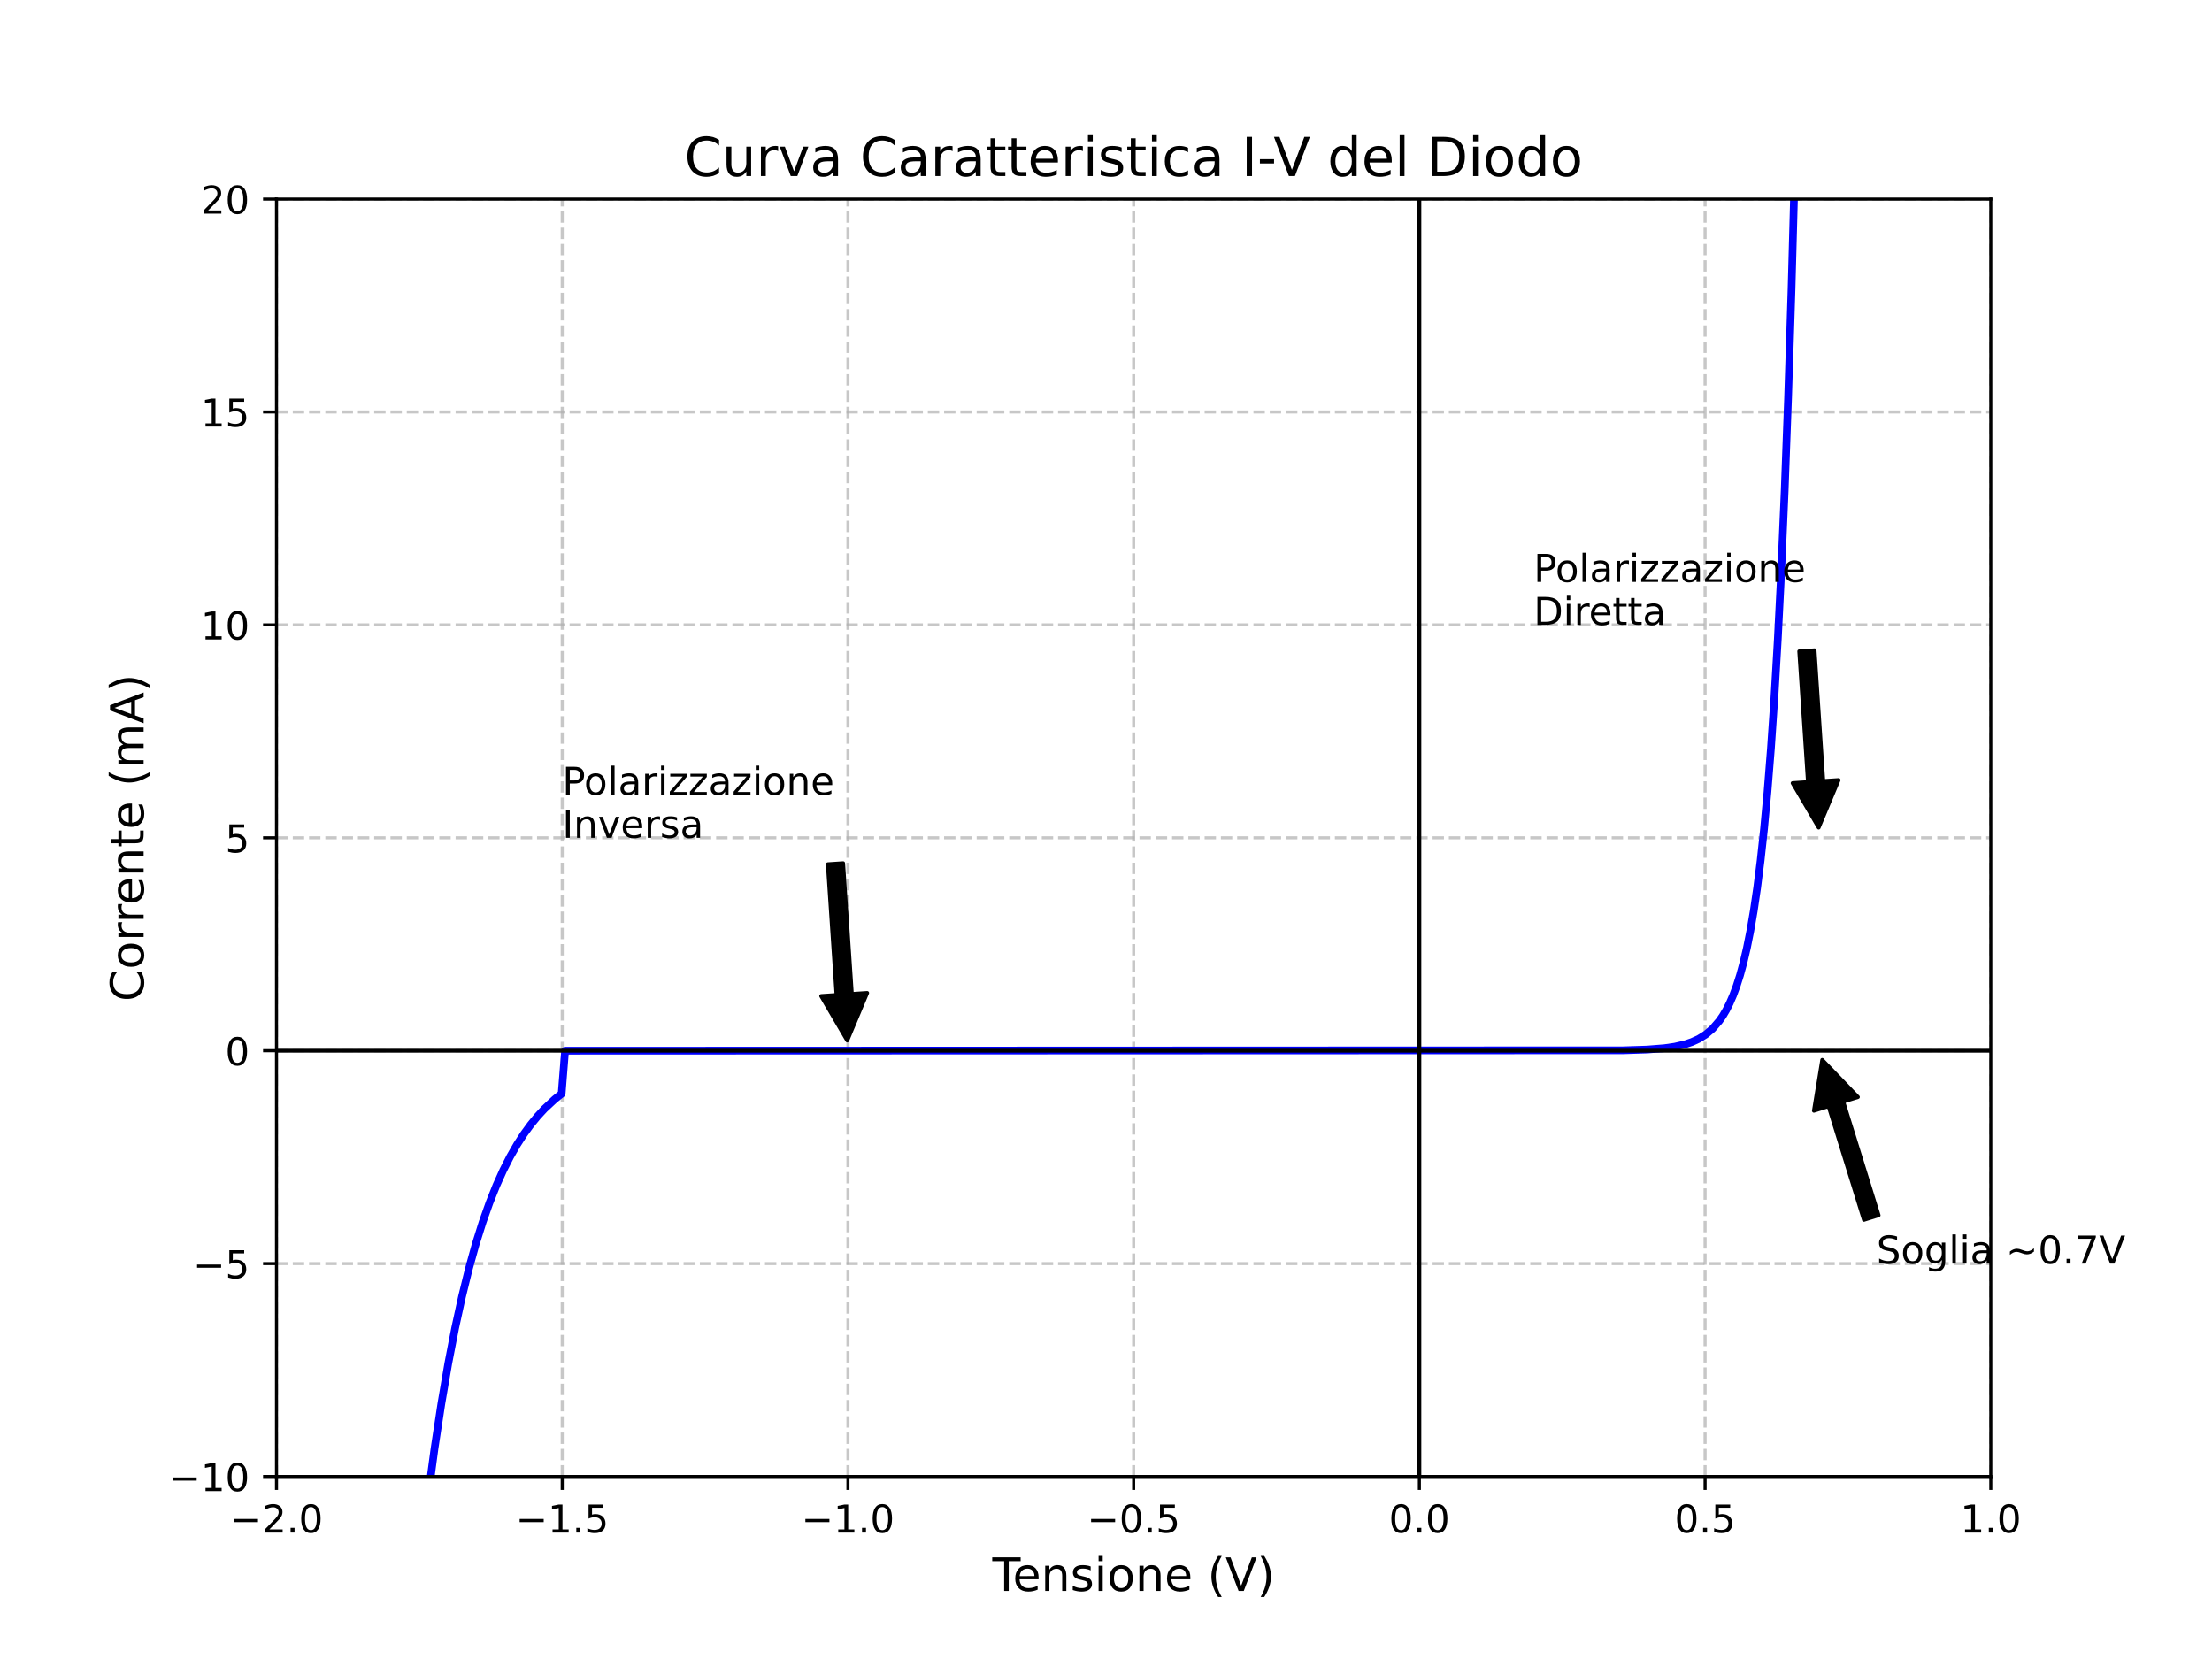
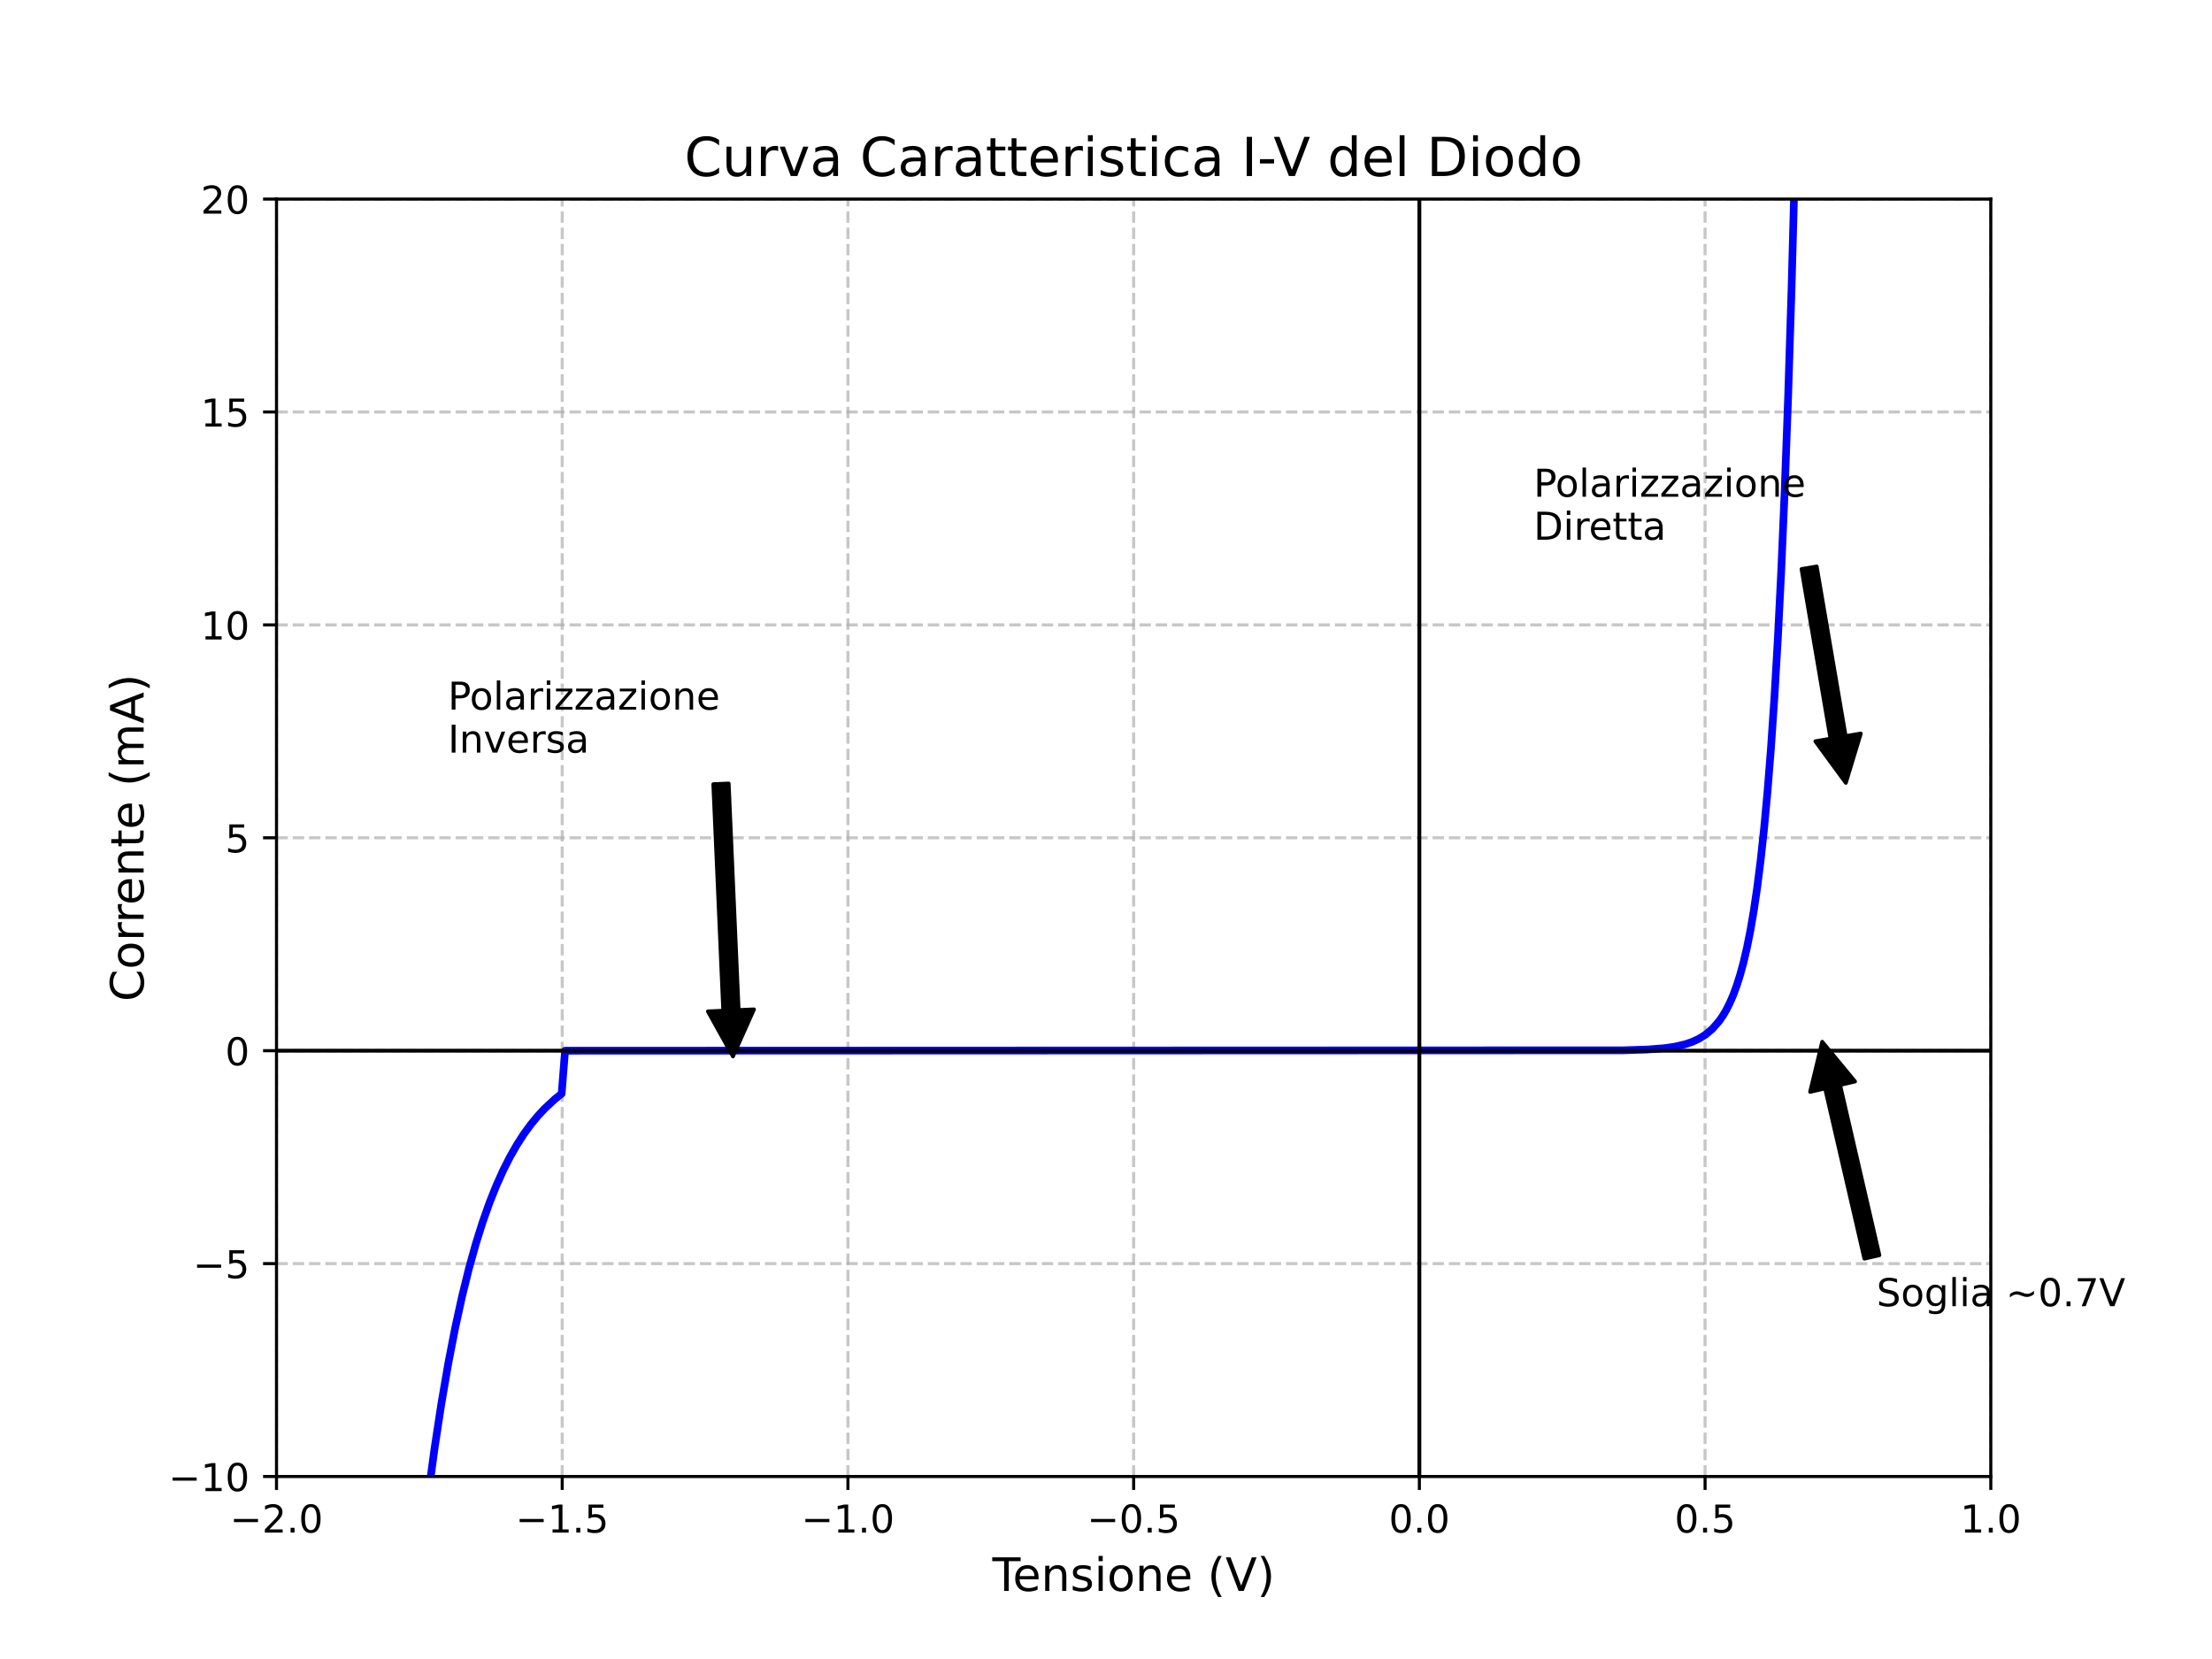
<svg xmlns="http://www.w3.org/2000/svg" xmlns:xlink="http://www.w3.org/1999/xlink" width="576pt" height="432pt" viewBox="0 0 576 432" version="1.1">
  <defs>
    <style type="text/css">*{stroke-linejoin: round; stroke-linecap: butt}</style>
  </defs>
  <g id="figure_1">
    <g id="patch_1">
      <path d="M 0 432  L 576 432  L 576 0  L 0 0  z " style="fill: #ffffff" />
    </g>
    <g id="axes_1">
      <g id="patch_2">
        <path d="M 72 384.48  L 518.4 384.48  L 518.4 51.84  L 72 51.84  z " style="fill: #ffffff" />
      </g>
      <g id="matplotlib.axis_1">
        <g id="xtick_1">
          <g id="line2d_1">
-             <path d="M 72 384.48  L 72 51.84  " clip-path="url(#peebe3225fd)" style="fill: none; stroke-dasharray: 2.96,1.28; stroke-dashoffset: 0; stroke: #b0b0b0; stroke-opacity: 0.7; stroke-width: 0.8" />
+             <path d="M 72 384.48  L 72 51.84  " clip-path="url(#p8da2c9f675)" style="fill: none; stroke-dasharray: 2.96,1.28; stroke-dashoffset: 0; stroke: #b0b0b0; stroke-opacity: 0.7; stroke-width: 0.8" />
          </g>
          <g id="line2d_2">
            <defs>
-               <path id="me47db89448" d="M 0 0  L 0 3.5  " style="stroke: #000000; stroke-width: 0.8" />
+               <path id="m436aadddc0" d="M 0 0  L 0 3.5  " style="stroke: #000000; stroke-width: 0.8" />
            </defs>
            <g>
-               <use xlink:href="#me47db89448" x="72" y="384.48" style="stroke: #000000; stroke-width: 0.8" />
+               <use xlink:href="#m436aadddc0" x="72" y="384.48" style="stroke: #000000; stroke-width: 0.8" />
            </g>
          </g>
          <g id="text_1">
            <g transform="translate(59.85859 399.0784) scale(0.1 -0.1)">
              <defs>
                <path id="DejaVuSans-2212" d="M 678 2272  L 4684 2272  L 4684 1741  L 678 1741  L 678 2272  z " transform="scale(0.015625)" />
                <path id="DejaVuSans-32" d="M 1228 531  L 3431 531  L 3431 0  L 469 0  L 469 531  Q 828 903 1448 1529  Q 2069 2156 2228 2338  Q 2531 2678 2651 2914  Q 2772 3150 2772 3378  Q 2772 3750 2511 3984  Q 2250 4219 1831 4219  Q 1534 4219 1204 4116  Q 875 4013 500 3803  L 500 4441  Q 881 4594 1212 4672  Q 1544 4750 1819 4750  Q 2544 4750 2975 4387  Q 3406 4025 3406 3419  Q 3406 3131 3298 2873  Q 3191 2616 2906 2266  Q 2828 2175 2409 1742  Q 1991 1309 1228 531  z " transform="scale(0.015625)" />
                <path id="DejaVuSans-2e" d="M 684 794  L 1344 794  L 1344 0  L 684 0  L 684 794  z " transform="scale(0.015625)" />
                <path id="DejaVuSans-30" d="M 2034 4250  Q 1547 4250 1301 3770  Q 1056 3291 1056 2328  Q 1056 1369 1301 889  Q 1547 409 2034 409  Q 2525 409 2770 889  Q 3016 1369 3016 2328  Q 3016 3291 2770 3770  Q 2525 4250 2034 4250  z M 2034 4750  Q 2819 4750 3233 4129  Q 3647 3509 3647 2328  Q 3647 1150 3233 529  Q 2819 -91 2034 -91  Q 1250 -91 836 529  Q 422 1150 422 2328  Q 422 3509 836 4129  Q 1250 4750 2034 4750  z " transform="scale(0.015625)" />
              </defs>
              <use xlink:href="#DejaVuSans-2212" />
              <use xlink:href="#DejaVuSans-32" transform="translate(83.78906 0)" />
              <use xlink:href="#DejaVuSans-2e" transform="translate(147.4121 0)" />
              <use xlink:href="#DejaVuSans-30" transform="translate(179.1992 0)" />
            </g>
          </g>
        </g>
        <g id="xtick_2">
          <g id="line2d_3">
-             <path d="M 146.4 384.48  L 146.4 51.84  " clip-path="url(#peebe3225fd)" style="fill: none; stroke-dasharray: 2.96,1.28; stroke-dashoffset: 0; stroke: #b0b0b0; stroke-opacity: 0.7; stroke-width: 0.8" />
+             <path d="M 146.4 384.48  L 146.4 51.84  " clip-path="url(#p8da2c9f675)" style="fill: none; stroke-dasharray: 2.96,1.28; stroke-dashoffset: 0; stroke: #b0b0b0; stroke-opacity: 0.7; stroke-width: 0.8" />
          </g>
          <g id="line2d_4">
            <g>
-               <use xlink:href="#me47db89448" x="146.4" y="384.48" style="stroke: #000000; stroke-width: 0.8" />
+               <use xlink:href="#m436aadddc0" x="146.4" y="384.48" style="stroke: #000000; stroke-width: 0.8" />
            </g>
          </g>
          <g id="text_2">
            <g transform="translate(134.2586 399.0784) scale(0.1 -0.1)">
              <defs>
                <path id="DejaVuSans-31" d="M 794 531  L 1825 531  L 1825 4091  L 703 3866  L 703 4441  L 1819 4666  L 2450 4666  L 2450 531  L 3481 531  L 3481 0  L 794 0  L 794 531  z " transform="scale(0.015625)" />
                <path id="DejaVuSans-35" d="M 691 4666  L 3169 4666  L 3169 4134  L 1269 4134  L 1269 2991  Q 1406 3038 1543 3061  Q 1681 3084 1819 3084  Q 2600 3084 3056 2656  Q 3513 2228 3513 1497  Q 3513 744 3044 326  Q 2575 -91 1722 -91  Q 1428 -91 1123 -41  Q 819 9 494 109  L 494 744  Q 775 591 1075 516  Q 1375 441 1709 441  Q 2250 441 2565 725  Q 2881 1009 2881 1497  Q 2881 1984 2565 2268  Q 2250 2553 1709 2553  Q 1456 2553 1204 2497  Q 953 2441 691 2322  L 691 4666  z " transform="scale(0.015625)" />
              </defs>
              <use xlink:href="#DejaVuSans-2212" />
              <use xlink:href="#DejaVuSans-31" transform="translate(83.78906 0)" />
              <use xlink:href="#DejaVuSans-2e" transform="translate(147.4121 0)" />
              <use xlink:href="#DejaVuSans-35" transform="translate(179.1992 0)" />
            </g>
          </g>
        </g>
        <g id="xtick_3">
          <g id="line2d_5">
-             <path d="M 220.8 384.48  L 220.8 51.84  " clip-path="url(#peebe3225fd)" style="fill: none; stroke-dasharray: 2.96,1.28; stroke-dashoffset: 0; stroke: #b0b0b0; stroke-opacity: 0.7; stroke-width: 0.8" />
+             <path d="M 220.8 384.48  L 220.8 51.84  " clip-path="url(#p8da2c9f675)" style="fill: none; stroke-dasharray: 2.96,1.28; stroke-dashoffset: 0; stroke: #b0b0b0; stroke-opacity: 0.7; stroke-width: 0.8" />
          </g>
          <g id="line2d_6">
            <g>
-               <use xlink:href="#me47db89448" x="220.8" y="384.48" style="stroke: #000000; stroke-width: 0.8" />
+               <use xlink:href="#m436aadddc0" x="220.8" y="384.48" style="stroke: #000000; stroke-width: 0.8" />
            </g>
          </g>
          <g id="text_3">
            <g transform="translate(208.6586 399.0784) scale(0.1 -0.1)">
              <use xlink:href="#DejaVuSans-2212" />
              <use xlink:href="#DejaVuSans-31" transform="translate(83.78906 0)" />
              <use xlink:href="#DejaVuSans-2e" transform="translate(147.4121 0)" />
              <use xlink:href="#DejaVuSans-30" transform="translate(179.1992 0)" />
            </g>
          </g>
        </g>
        <g id="xtick_4">
          <g id="line2d_7">
-             <path d="M 295.2 384.48  L 295.2 51.84  " clip-path="url(#peebe3225fd)" style="fill: none; stroke-dasharray: 2.96,1.28; stroke-dashoffset: 0; stroke: #b0b0b0; stroke-opacity: 0.7; stroke-width: 0.8" />
+             <path d="M 295.2 384.48  L 295.2 51.84  " clip-path="url(#p8da2c9f675)" style="fill: none; stroke-dasharray: 2.96,1.28; stroke-dashoffset: 0; stroke: #b0b0b0; stroke-opacity: 0.7; stroke-width: 0.8" />
          </g>
          <g id="line2d_8">
            <g>
-               <use xlink:href="#me47db89448" x="295.2" y="384.48" style="stroke: #000000; stroke-width: 0.8" />
+               <use xlink:href="#m436aadddc0" x="295.2" y="384.48" style="stroke: #000000; stroke-width: 0.8" />
            </g>
          </g>
          <g id="text_4">
            <g transform="translate(283.0586 399.0784) scale(0.1 -0.1)">
              <use xlink:href="#DejaVuSans-2212" />
              <use xlink:href="#DejaVuSans-30" transform="translate(83.78906 0)" />
              <use xlink:href="#DejaVuSans-2e" transform="translate(147.4121 0)" />
              <use xlink:href="#DejaVuSans-35" transform="translate(179.1992 0)" />
            </g>
          </g>
        </g>
        <g id="xtick_5">
          <g id="line2d_9">
-             <path d="M 369.6 384.48  L 369.6 51.84  " clip-path="url(#peebe3225fd)" style="fill: none; stroke-dasharray: 2.96,1.28; stroke-dashoffset: 0; stroke: #b0b0b0; stroke-opacity: 0.7; stroke-width: 0.8" />
+             <path d="M 369.6 384.48  L 369.6 51.84  " clip-path="url(#p8da2c9f675)" style="fill: none; stroke-dasharray: 2.96,1.28; stroke-dashoffset: 0; stroke: #b0b0b0; stroke-opacity: 0.7; stroke-width: 0.8" />
          </g>
          <g id="line2d_10">
            <g>
-               <use xlink:href="#me47db89448" x="369.6" y="384.48" style="stroke: #000000; stroke-width: 0.8" />
+               <use xlink:href="#m436aadddc0" x="369.6" y="384.48" style="stroke: #000000; stroke-width: 0.8" />
            </g>
          </g>
          <g id="text_5">
            <g transform="translate(361.6484 399.0784) scale(0.1 -0.1)">
              <use xlink:href="#DejaVuSans-30" />
              <use xlink:href="#DejaVuSans-2e" transform="translate(63.62305 0)" />
              <use xlink:href="#DejaVuSans-30" transform="translate(95.41016 0)" />
            </g>
          </g>
        </g>
        <g id="xtick_6">
          <g id="line2d_11">
-             <path d="M 444 384.48  L 444 51.84  " clip-path="url(#peebe3225fd)" style="fill: none; stroke-dasharray: 2.96,1.28; stroke-dashoffset: 0; stroke: #b0b0b0; stroke-opacity: 0.7; stroke-width: 0.8" />
+             <path d="M 444 384.48  L 444 51.84  " clip-path="url(#p8da2c9f675)" style="fill: none; stroke-dasharray: 2.96,1.28; stroke-dashoffset: 0; stroke: #b0b0b0; stroke-opacity: 0.7; stroke-width: 0.8" />
          </g>
          <g id="line2d_12">
            <g>
-               <use xlink:href="#me47db89448" x="444" y="384.48" style="stroke: #000000; stroke-width: 0.8" />
+               <use xlink:href="#m436aadddc0" x="444" y="384.48" style="stroke: #000000; stroke-width: 0.8" />
            </g>
          </g>
          <g id="text_6">
            <g transform="translate(436.0484 399.0784) scale(0.1 -0.1)">
              <use xlink:href="#DejaVuSans-30" />
              <use xlink:href="#DejaVuSans-2e" transform="translate(63.62305 0)" />
              <use xlink:href="#DejaVuSans-35" transform="translate(95.41016 0)" />
            </g>
          </g>
        </g>
        <g id="xtick_7">
          <g id="line2d_13">
-             <path d="M 518.4 384.48  L 518.4 51.84  " clip-path="url(#peebe3225fd)" style="fill: none; stroke-dasharray: 2.96,1.28; stroke-dashoffset: 0; stroke: #b0b0b0; stroke-opacity: 0.7; stroke-width: 0.8" />
+             <path d="M 518.4 384.48  L 518.4 51.84  " clip-path="url(#p8da2c9f675)" style="fill: none; stroke-dasharray: 2.96,1.28; stroke-dashoffset: 0; stroke: #b0b0b0; stroke-opacity: 0.7; stroke-width: 0.8" />
          </g>
          <g id="line2d_14">
            <g>
-               <use xlink:href="#me47db89448" x="518.4" y="384.48" style="stroke: #000000; stroke-width: 0.8" />
+               <use xlink:href="#m436aadddc0" x="518.4" y="384.48" style="stroke: #000000; stroke-width: 0.8" />
            </g>
          </g>
          <g id="text_7">
            <g transform="translate(510.4484 399.0784) scale(0.1 -0.1)">
              <use xlink:href="#DejaVuSans-31" />
              <use xlink:href="#DejaVuSans-2e" transform="translate(63.62305 0)" />
              <use xlink:href="#DejaVuSans-30" transform="translate(95.41016 0)" />
            </g>
          </g>
        </g>
        <g id="text_8">
          <g transform="translate(258.4097 414.2763) scale(0.12 -0.12)">
            <defs>
              <path id="DejaVuSans-54" d="M -19 4666  L 3928 4666  L 3928 4134  L 2272 4134  L 2272 0  L 1638 0  L 1638 4134  L -19 4134  L -19 4666  z " transform="scale(0.015625)" />
              <path id="DejaVuSans-65" d="M 3597 1894  L 3597 1613  L 953 1613  Q 991 1019 1311 708  Q 1631 397 2203 397  Q 2534 397 2845 478  Q 3156 559 3463 722  L 3463 178  Q 3153 47 2828 -22  Q 2503 -91 2169 -91  Q 1331 -91 842 396  Q 353 884 353 1716  Q 353 2575 817 3079  Q 1281 3584 2069 3584  Q 2775 3584 3186 3129  Q 3597 2675 3597 1894  z M 3022 2063  Q 3016 2534 2758 2815  Q 2500 3097 2075 3097  Q 1594 3097 1305 2825  Q 1016 2553 972 2059  L 3022 2063  z " transform="scale(0.015625)" />
              <path id="DejaVuSans-6e" d="M 3513 2113  L 3513 0  L 2938 0  L 2938 2094  Q 2938 2591 2744 2837  Q 2550 3084 2163 3084  Q 1697 3084 1428 2787  Q 1159 2491 1159 1978  L 1159 0  L 581 0  L 581 3500  L 1159 3500  L 1159 2956  Q 1366 3272 1645 3428  Q 1925 3584 2291 3584  Q 2894 3584 3203 3211  Q 3513 2838 3513 2113  z " transform="scale(0.015625)" />
              <path id="DejaVuSans-73" d="M 2834 3397  L 2834 2853  Q 2591 2978 2328 3040  Q 2066 3103 1784 3103  Q 1356 3103 1142 2972  Q 928 2841 928 2578  Q 928 2378 1081 2264  Q 1234 2150 1697 2047  L 1894 2003  Q 2506 1872 2764 1633  Q 3022 1394 3022 966  Q 3022 478 2636 193  Q 2250 -91 1575 -91  Q 1294 -91 989 -36  Q 684 19 347 128  L 347 722  Q 666 556 975 473  Q 1284 391 1588 391  Q 1994 391 2212 530  Q 2431 669 2431 922  Q 2431 1156 2273 1281  Q 2116 1406 1581 1522  L 1381 1569  Q 847 1681 609 1914  Q 372 2147 372 2553  Q 372 3047 722 3315  Q 1072 3584 1716 3584  Q 2034 3584 2315 3537  Q 2597 3491 2834 3397  z " transform="scale(0.015625)" />
              <path id="DejaVuSans-69" d="M 603 3500  L 1178 3500  L 1178 0  L 603 0  L 603 3500  z M 603 4863  L 1178 4863  L 1178 4134  L 603 4134  L 603 4863  z " transform="scale(0.015625)" />
              <path id="DejaVuSans-6f" d="M 1959 3097  Q 1497 3097 1228 2736  Q 959 2375 959 1747  Q 959 1119 1226 758  Q 1494 397 1959 397  Q 2419 397 2687 759  Q 2956 1122 2956 1747  Q 2956 2369 2687 2733  Q 2419 3097 1959 3097  z M 1959 3584  Q 2709 3584 3137 3096  Q 3566 2609 3566 1747  Q 3566 888 3137 398  Q 2709 -91 1959 -91  Q 1206 -91 779 398  Q 353 888 353 1747  Q 353 2609 779 3096  Q 1206 3584 1959 3584  z " transform="scale(0.015625)" />
              <path id="DejaVuSans-20" transform="scale(0.015625)" />
              <path id="DejaVuSans-28" d="M 1984 4856  Q 1566 4138 1362 3434  Q 1159 2731 1159 2009  Q 1159 1288 1364 580  Q 1569 -128 1984 -844  L 1484 -844  Q 1016 -109 783 600  Q 550 1309 550 2009  Q 550 2706 781 3412  Q 1013 4119 1484 4856  L 1984 4856  z " transform="scale(0.015625)" />
              <path id="DejaVuSans-56" d="M 1831 0  L 50 4666  L 709 4666  L 2188 738  L 3669 4666  L 4325 4666  L 2547 0  L 1831 0  z " transform="scale(0.015625)" />
              <path id="DejaVuSans-29" d="M 513 4856  L 1013 4856  Q 1481 4119 1714 3412  Q 1947 2706 1947 2009  Q 1947 1309 1714 600  Q 1481 -109 1013 -844  L 513 -844  Q 928 -128 1133 580  Q 1338 1288 1338 2009  Q 1338 2731 1133 3434  Q 928 4138 513 4856  z " transform="scale(0.015625)" />
            </defs>
            <use xlink:href="#DejaVuSans-54" />
            <use xlink:href="#DejaVuSans-65" transform="translate(44.08398 0)" />
            <use xlink:href="#DejaVuSans-6e" transform="translate(105.6074 0)" />
            <use xlink:href="#DejaVuSans-73" transform="translate(168.9863 0)" />
            <use xlink:href="#DejaVuSans-69" transform="translate(221.0859 0)" />
            <use xlink:href="#DejaVuSans-6f" transform="translate(248.8691 0)" />
            <use xlink:href="#DejaVuSans-6e" transform="translate(310.0508 0)" />
            <use xlink:href="#DejaVuSans-65" transform="translate(373.4297 0)" />
            <use xlink:href="#DejaVuSans-20" transform="translate(434.9531 0)" />
            <use xlink:href="#DejaVuSans-28" transform="translate(466.7402 0)" />
            <use xlink:href="#DejaVuSans-56" transform="translate(505.7539 0)" />
            <use xlink:href="#DejaVuSans-29" transform="translate(574.1621 0)" />
          </g>
        </g>
      </g>
      <g id="matplotlib.axis_2">
        <g id="ytick_1">
          <g id="line2d_15">
-             <path d="M 72 384.48  L 518.4 384.48  " clip-path="url(#peebe3225fd)" style="fill: none; stroke-dasharray: 2.96,1.28; stroke-dashoffset: 0; stroke: #b0b0b0; stroke-opacity: 0.7; stroke-width: 0.8" />
+             <path d="M 72 384.48  L 518.4 384.48  " clip-path="url(#p8da2c9f675)" style="fill: none; stroke-dasharray: 2.96,1.28; stroke-dashoffset: 0; stroke: #b0b0b0; stroke-opacity: 0.7; stroke-width: 0.8" />
          </g>
          <g id="line2d_16">
            <defs>
-               <path id="m961b21044d" d="M 0 0  L -3.5 0  " style="stroke: #000000; stroke-width: 0.8" />
+               <path id="m1058376b6d" d="M 0 0  L -3.5 0  " style="stroke: #000000; stroke-width: 0.8" />
            </defs>
            <g>
-               <use xlink:href="#m961b21044d" x="72" y="384.48" style="stroke: #000000; stroke-width: 0.8" />
+               <use xlink:href="#m1058376b6d" x="72" y="384.48" style="stroke: #000000; stroke-width: 0.8" />
            </g>
          </g>
          <g id="text_9">
            <g transform="translate(43.89531 388.2792) scale(0.1 -0.1)">
              <use xlink:href="#DejaVuSans-2212" />
              <use xlink:href="#DejaVuSans-31" transform="translate(83.78906 0)" />
              <use xlink:href="#DejaVuSans-30" transform="translate(147.4121 0)" />
            </g>
          </g>
        </g>
        <g id="ytick_2">
          <g id="line2d_17">
-             <path d="M 72 329.04  L 518.4 329.04  " clip-path="url(#peebe3225fd)" style="fill: none; stroke-dasharray: 2.96,1.28; stroke-dashoffset: 0; stroke: #b0b0b0; stroke-opacity: 0.7; stroke-width: 0.8" />
+             <path d="M 72 329.04  L 518.4 329.04  " clip-path="url(#p8da2c9f675)" style="fill: none; stroke-dasharray: 2.96,1.28; stroke-dashoffset: 0; stroke: #b0b0b0; stroke-opacity: 0.7; stroke-width: 0.8" />
          </g>
          <g id="line2d_18">
            <g>
-               <use xlink:href="#m961b21044d" x="72" y="329.04" style="stroke: #000000; stroke-width: 0.8" />
+               <use xlink:href="#m1058376b6d" x="72" y="329.04" style="stroke: #000000; stroke-width: 0.8" />
            </g>
          </g>
          <g id="text_10">
            <g transform="translate(50.25781 332.8392) scale(0.1 -0.1)">
              <use xlink:href="#DejaVuSans-2212" />
              <use xlink:href="#DejaVuSans-35" transform="translate(83.78906 0)" />
            </g>
          </g>
        </g>
        <g id="ytick_3">
          <g id="line2d_19">
-             <path d="M 72 273.6  L 518.4 273.6  " clip-path="url(#peebe3225fd)" style="fill: none; stroke-dasharray: 2.96,1.28; stroke-dashoffset: 0; stroke: #b0b0b0; stroke-opacity: 0.7; stroke-width: 0.8" />
+             <path d="M 72 273.6  L 518.4 273.6  " clip-path="url(#p8da2c9f675)" style="fill: none; stroke-dasharray: 2.96,1.28; stroke-dashoffset: 0; stroke: #b0b0b0; stroke-opacity: 0.7; stroke-width: 0.8" />
          </g>
          <g id="line2d_20">
            <g>
-               <use xlink:href="#m961b21044d" x="72" y="273.6" style="stroke: #000000; stroke-width: 0.8" />
+               <use xlink:href="#m1058376b6d" x="72" y="273.6" style="stroke: #000000; stroke-width: 0.8" />
            </g>
          </g>
          <g id="text_11">
            <g transform="translate(58.6375 277.3992) scale(0.1 -0.1)">
              <use xlink:href="#DejaVuSans-30" />
            </g>
          </g>
        </g>
        <g id="ytick_4">
          <g id="line2d_21">
-             <path d="M 72 218.16  L 518.4 218.16  " clip-path="url(#peebe3225fd)" style="fill: none; stroke-dasharray: 2.96,1.28; stroke-dashoffset: 0; stroke: #b0b0b0; stroke-opacity: 0.7; stroke-width: 0.8" />
+             <path d="M 72 218.16  L 518.4 218.16  " clip-path="url(#p8da2c9f675)" style="fill: none; stroke-dasharray: 2.96,1.28; stroke-dashoffset: 0; stroke: #b0b0b0; stroke-opacity: 0.7; stroke-width: 0.8" />
          </g>
          <g id="line2d_22">
            <g>
-               <use xlink:href="#m961b21044d" x="72" y="218.16" style="stroke: #000000; stroke-width: 0.8" />
+               <use xlink:href="#m1058376b6d" x="72" y="218.16" style="stroke: #000000; stroke-width: 0.8" />
            </g>
          </g>
          <g id="text_12">
            <g transform="translate(58.6375 221.9592) scale(0.1 -0.1)">
              <use xlink:href="#DejaVuSans-35" />
            </g>
          </g>
        </g>
        <g id="ytick_5">
          <g id="line2d_23">
-             <path d="M 72 162.72  L 518.4 162.72  " clip-path="url(#peebe3225fd)" style="fill: none; stroke-dasharray: 2.96,1.28; stroke-dashoffset: 0; stroke: #b0b0b0; stroke-opacity: 0.7; stroke-width: 0.8" />
+             <path d="M 72 162.72  L 518.4 162.72  " clip-path="url(#p8da2c9f675)" style="fill: none; stroke-dasharray: 2.96,1.28; stroke-dashoffset: 0; stroke: #b0b0b0; stroke-opacity: 0.7; stroke-width: 0.8" />
          </g>
          <g id="line2d_24">
            <g>
-               <use xlink:href="#m961b21044d" x="72" y="162.72" style="stroke: #000000; stroke-width: 0.8" />
+               <use xlink:href="#m1058376b6d" x="72" y="162.72" style="stroke: #000000; stroke-width: 0.8" />
            </g>
          </g>
          <g id="text_13">
            <g transform="translate(52.275 166.5192) scale(0.1 -0.1)">
              <use xlink:href="#DejaVuSans-31" />
              <use xlink:href="#DejaVuSans-30" transform="translate(63.62305 0)" />
            </g>
          </g>
        </g>
        <g id="ytick_6">
          <g id="line2d_25">
-             <path d="M 72 107.28  L 518.4 107.28  " clip-path="url(#peebe3225fd)" style="fill: none; stroke-dasharray: 2.96,1.28; stroke-dashoffset: 0; stroke: #b0b0b0; stroke-opacity: 0.7; stroke-width: 0.8" />
+             <path d="M 72 107.28  L 518.4 107.28  " clip-path="url(#p8da2c9f675)" style="fill: none; stroke-dasharray: 2.96,1.28; stroke-dashoffset: 0; stroke: #b0b0b0; stroke-opacity: 0.7; stroke-width: 0.8" />
          </g>
          <g id="line2d_26">
            <g>
-               <use xlink:href="#m961b21044d" x="72" y="107.28" style="stroke: #000000; stroke-width: 0.8" />
+               <use xlink:href="#m1058376b6d" x="72" y="107.28" style="stroke: #000000; stroke-width: 0.8" />
            </g>
          </g>
          <g id="text_14">
            <g transform="translate(52.275 111.0792) scale(0.1 -0.1)">
              <use xlink:href="#DejaVuSans-31" />
              <use xlink:href="#DejaVuSans-35" transform="translate(63.62305 0)" />
            </g>
          </g>
        </g>
        <g id="ytick_7">
          <g id="line2d_27">
-             <path d="M 72 51.84  L 518.4 51.84  " clip-path="url(#peebe3225fd)" style="fill: none; stroke-dasharray: 2.96,1.28; stroke-dashoffset: 0; stroke: #b0b0b0; stroke-opacity: 0.7; stroke-width: 0.8" />
+             <path d="M 72 51.84  L 518.4 51.84  " clip-path="url(#p8da2c9f675)" style="fill: none; stroke-dasharray: 2.96,1.28; stroke-dashoffset: 0; stroke: #b0b0b0; stroke-opacity: 0.7; stroke-width: 0.8" />
          </g>
          <g id="line2d_28">
            <g>
-               <use xlink:href="#m961b21044d" x="72" y="51.84" style="stroke: #000000; stroke-width: 0.8" />
+               <use xlink:href="#m1058376b6d" x="72" y="51.84" style="stroke: #000000; stroke-width: 0.8" />
            </g>
          </g>
          <g id="text_15">
            <g transform="translate(52.275 55.63922) scale(0.1 -0.1)">
              <use xlink:href="#DejaVuSans-32" />
              <use xlink:href="#DejaVuSans-30" transform="translate(63.62305 0)" />
            </g>
          </g>
        </g>
        <g id="text_16">
          <g transform="translate(37.39969 260.79) rotate(-90) scale(0.12 -0.12)">
            <defs>
              <path id="DejaVuSans-43" d="M 4122 4306  L 4122 3641  Q 3803 3938 3442 4084  Q 3081 4231 2675 4231  Q 1875 4231 1450 3742  Q 1025 3253 1025 2328  Q 1025 1406 1450 917  Q 1875 428 2675 428  Q 3081 428 3442 575  Q 3803 722 4122 1019  L 4122 359  Q 3791 134 3420 21  Q 3050 -91 2638 -91  Q 1578 -91 968 557  Q 359 1206 359 2328  Q 359 3453 968 4101  Q 1578 4750 2638 4750  Q 3056 4750 3426 4639  Q 3797 4528 4122 4306  z " transform="scale(0.015625)" />
              <path id="DejaVuSans-72" d="M 2631 2963  Q 2534 3019 2420 3045  Q 2306 3072 2169 3072  Q 1681 3072 1420 2755  Q 1159 2438 1159 1844  L 1159 0  L 581 0  L 581 3500  L 1159 3500  L 1159 2956  Q 1341 3275 1631 3429  Q 1922 3584 2338 3584  Q 2397 3584 2469 3576  Q 2541 3569 2628 3553  L 2631 2963  z " transform="scale(0.015625)" />
              <path id="DejaVuSans-74" d="M 1172 4494  L 1172 3500  L 2356 3500  L 2356 3053  L 1172 3053  L 1172 1153  Q 1172 725 1289 603  Q 1406 481 1766 481  L 2356 481  L 2356 0  L 1766 0  Q 1100 0 847 248  Q 594 497 594 1153  L 594 3053  L 172 3053  L 172 3500  L 594 3500  L 594 4494  L 1172 4494  z " transform="scale(0.015625)" />
              <path id="DejaVuSans-6d" d="M 3328 2828  Q 3544 3216 3844 3400  Q 4144 3584 4550 3584  Q 5097 3584 5394 3201  Q 5691 2819 5691 2113  L 5691 0  L 5113 0  L 5113 2094  Q 5113 2597 4934 2840  Q 4756 3084 4391 3084  Q 3944 3084 3684 2787  Q 3425 2491 3425 1978  L 3425 0  L 2847 0  L 2847 2094  Q 2847 2600 2669 2842  Q 2491 3084 2119 3084  Q 1678 3084 1418 2786  Q 1159 2488 1159 1978  L 1159 0  L 581 0  L 581 3500  L 1159 3500  L 1159 2956  Q 1356 3278 1631 3431  Q 1906 3584 2284 3584  Q 2666 3584 2933 3390  Q 3200 3197 3328 2828  z " transform="scale(0.015625)" />
              <path id="DejaVuSans-41" d="M 2188 4044  L 1331 1722  L 3047 1722  L 2188 4044  z M 1831 4666  L 2547 4666  L 4325 0  L 3669 0  L 3244 1197  L 1141 1197  L 716 0  L 50 0  L 1831 4666  z " transform="scale(0.015625)" />
            </defs>
            <use xlink:href="#DejaVuSans-43" />
            <use xlink:href="#DejaVuSans-6f" transform="translate(69.82422 0)" />
            <use xlink:href="#DejaVuSans-72" transform="translate(131.0059 0)" />
            <use xlink:href="#DejaVuSans-72" transform="translate(170.3691 0)" />
            <use xlink:href="#DejaVuSans-65" transform="translate(209.2324 0)" />
            <use xlink:href="#DejaVuSans-6e" transform="translate(270.7559 0)" />
            <use xlink:href="#DejaVuSans-74" transform="translate(334.1348 0)" />
            <use xlink:href="#DejaVuSans-65" transform="translate(373.3438 0)" />
            <use xlink:href="#DejaVuSans-20" transform="translate(434.8672 0)" />
            <use xlink:href="#DejaVuSans-28" transform="translate(466.6543 0)" />
            <use xlink:href="#DejaVuSans-6d" transform="translate(505.668 0)" />
            <use xlink:href="#DejaVuSans-41" transform="translate(603.0801 0)" />
            <use xlink:href="#DejaVuSans-29" transform="translate(671.4883 0)" />
          </g>
        </g>
      </g>
      <g id="line2d_29">
-         <path d="M 106.74 433  L 107.784 422.17  L 109.573 405.338  L 111.362 390.413  L 113.151 377.179  L 114.94 365.444  L 116.729 355.039  L 118.519 345.812  L 120.308 337.631  L 122.097 330.377  L 123.886 323.945  L 125.675 318.241  L 127.465 313.183  L 129.254 308.699  L 131.043 304.722  L 132.832 301.196  L 134.621 298.07  L 136.41 295.298  L 138.2 292.84  L 139.989 290.66  L 141.778 288.727  L 144.462 286.231  L 146.251 284.8  L 147.145 273.6  L 422.679 273.496  L 428.941 273.294  L 433.414 272.939  L 436.098 272.55  L 438.782 271.932  L 440.571 271.33  L 442.36 270.51  L 444.149 269.394  L 445.938 267.875  L 447.727 265.807  L 448.622 264.509  L 449.517 262.993  L 450.411 261.225  L 451.306 259.163  L 452.2 256.757  L 453.095 253.95  L 453.99 250.674  L 454.884 246.853  L 455.779 242.395  L 456.673 237.194  L 457.568 231.127  L 458.463 224.048  L 459.357 215.789  L 460.252 206.153  L 461.146 194.912  L 462.041 181.797  L 462.935 166.496  L 463.83 148.645  L 464.725 127.818  L 465.619 103.521  L 466.514 75.173  L 467.408 42.101  L 468.393 -1  L 468.393 -1  " clip-path="url(#peebe3225fd)" style="fill: none; stroke: #0000ff; stroke-width: 2; stroke-linecap: square" />
+         <path d="M 106.74 433  L 107.784 422.17  L 109.573 405.338  L 111.362 390.413  L 113.151 377.179  L 114.94 365.444  L 116.729 355.039  L 118.519 345.812  L 120.308 337.631  L 122.097 330.377  L 123.886 323.945  L 125.675 318.241  L 127.465 313.183  L 129.254 308.699  L 131.043 304.722  L 132.832 301.196  L 134.621 298.07  L 136.41 295.298  L 138.2 292.84  L 139.989 290.66  L 141.778 288.727  L 144.462 286.231  L 146.251 284.8  L 147.145 273.6  L 422.679 273.496  L 428.941 273.294  L 433.414 272.939  L 436.098 272.55  L 438.782 271.932  L 440.571 271.33  L 442.36 270.51  L 444.149 269.394  L 445.938 267.875  L 447.727 265.807  L 448.622 264.509  L 449.517 262.993  L 450.411 261.225  L 451.306 259.163  L 452.2 256.757  L 453.095 253.95  L 453.99 250.674  L 454.884 246.853  L 455.779 242.395  L 456.673 237.194  L 457.568 231.127  L 458.463 224.048  L 459.357 215.789  L 460.252 206.153  L 461.146 194.912  L 462.041 181.797  L 462.935 166.496  L 463.83 148.645  L 464.725 127.818  L 465.619 103.521  L 466.514 75.173  L 467.408 42.101  L 468.393 -1  L 468.393 -1  " clip-path="url(#p8da2c9f675)" style="fill: none; stroke: #0000ff; stroke-width: 2; stroke-linecap: square" />
      </g>
      <g id="line2d_30">
-         <path d="M 72 273.6  L 518.4 273.6  " clip-path="url(#peebe3225fd)" style="fill: none; stroke: #000000; stroke-linecap: square" />
+         <path d="M 72 273.6  L 518.4 273.6  " clip-path="url(#p8da2c9f675)" style="fill: none; stroke: #000000; stroke-linecap: square" />
      </g>
      <g id="line2d_31">
-         <path d="M 369.6 384.48  L 369.6 51.84  " clip-path="url(#peebe3225fd)" style="fill: none; stroke: #000000; stroke-linecap: square" />
+         <path d="M 369.6 384.48  L 369.6 51.84  " clip-path="url(#p8da2c9f675)" style="fill: none; stroke: #000000; stroke-linecap: square" />
      </g>
      <g id="patch_3">
        <path d="M 72 384.48  L 72 51.84  " style="fill: none; stroke: #000000; stroke-width: 0.8; stroke-linejoin: miter; stroke-linecap: square" />
      </g>
      <g id="patch_4">
        <path d="M 518.4 384.48  L 518.4 51.84  " style="fill: none; stroke: #000000; stroke-width: 0.8; stroke-linejoin: miter; stroke-linecap: square" />
      </g>
      <g id="patch_5">
        <path d="M 72 384.48  L 518.4 384.48  " style="fill: none; stroke: #000000; stroke-width: 0.8; stroke-linejoin: miter; stroke-linecap: square" />
      </g>
      <g id="patch_6">
        <path d="M 72 51.84  L 518.4 51.84  " style="fill: none; stroke: #000000; stroke-width: 0.8; stroke-linejoin: miter; stroke-linecap: square" />
      </g>
      <g id="patch_7">
-         <path d="M 472.509 169.337  Q 473.644 186.362 474.779 203.386  L 478.771 203.12  Q 476.176 209.307 473.582 215.494  Q 470.19 209.706 466.797 203.918  L 470.788 203.652  Q 469.653 186.628 468.518 169.603  L 472.509 169.337  z " style="stroke: #000000; stroke-linecap: round" />
+         <path d="M 473.065 147.51  Q 476.834 169.597 480.603 191.684  L 484.546 191.011  Q 482.598 197.431 480.65 203.851  Q 476.684 198.441 472.717 193.03  L 476.66 192.357  Q 472.891 170.27 469.122 148.183  L 473.065 147.51  z " style="stroke: #000000; stroke-linecap: round" />
      </g>
      <g id="text_17">
-         <g transform="translate(399.36 151.5222) scale(0.1 -0.1)">
+         <g transform="translate(399.36 129.3462) scale(0.1 -0.1)">
          <defs>
            <path id="DejaVuSans-50" d="M 1259 4147  L 1259 2394  L 2053 2394  Q 2494 2394 2734 2622  Q 2975 2850 2975 3272  Q 2975 3691 2734 3919  Q 2494 4147 2053 4147  L 1259 4147  z M 628 4666  L 2053 4666  Q 2838 4666 3239 4311  Q 3641 3956 3641 3272  Q 3641 2581 3239 2228  Q 2838 1875 2053 1875  L 1259 1875  L 1259 0  L 628 0  L 628 4666  z " transform="scale(0.015625)" />
            <path id="DejaVuSans-6c" d="M 603 4863  L 1178 4863  L 1178 0  L 603 0  L 603 4863  z " transform="scale(0.015625)" />
            <path id="DejaVuSans-61" d="M 2194 1759  Q 1497 1759 1228 1600  Q 959 1441 959 1056  Q 959 750 1161 570  Q 1363 391 1709 391  Q 2188 391 2477 730  Q 2766 1069 2766 1631  L 2766 1759  L 2194 1759  z M 3341 1997  L 3341 0  L 2766 0  L 2766 531  Q 2569 213 2275 61  Q 1981 -91 1556 -91  Q 1019 -91 701 211  Q 384 513 384 1019  Q 384 1609 779 1909  Q 1175 2209 1959 2209  L 2766 2209  L 2766 2266  Q 2766 2663 2505 2880  Q 2244 3097 1772 3097  Q 1472 3097 1187 3025  Q 903 2953 641 2809  L 641 3341  Q 956 3463 1253 3523  Q 1550 3584 1831 3584  Q 2591 3584 2966 3190  Q 3341 2797 3341 1997  z " transform="scale(0.015625)" />
            <path id="DejaVuSans-7a" d="M 353 3500  L 3084 3500  L 3084 2975  L 922 459  L 3084 459  L 3084 0  L 275 0  L 275 525  L 2438 3041  L 353 3041  L 353 3500  z " transform="scale(0.015625)" />
          </defs>
          <use xlink:href="#DejaVuSans-50" />
          <use xlink:href="#DejaVuSans-6f" transform="translate(56.67773 0)" />
          <use xlink:href="#DejaVuSans-6c" transform="translate(117.8594 0)" />
          <use xlink:href="#DejaVuSans-61" transform="translate(145.6426 0)" />
          <use xlink:href="#DejaVuSans-72" transform="translate(206.9219 0)" />
          <use xlink:href="#DejaVuSans-69" transform="translate(248.0352 0)" />
          <use xlink:href="#DejaVuSans-7a" transform="translate(275.8184 0)" />
          <use xlink:href="#DejaVuSans-7a" transform="translate(328.3086 0)" />
          <use xlink:href="#DejaVuSans-61" transform="translate(380.7988 0)" />
          <use xlink:href="#DejaVuSans-7a" transform="translate(442.0781 0)" />
          <use xlink:href="#DejaVuSans-69" transform="translate(494.5684 0)" />
          <use xlink:href="#DejaVuSans-6f" transform="translate(522.3516 0)" />
          <use xlink:href="#DejaVuSans-6e" transform="translate(583.5332 0)" />
          <use xlink:href="#DejaVuSans-65" transform="translate(646.9121 0)" />
        </g>
-         <g transform="translate(399.36 162.72) scale(0.1 -0.1)">
+         <g transform="translate(399.36 140.544) scale(0.1 -0.1)">
          <defs>
            <path id="DejaVuSans-44" d="M 1259 4147  L 1259 519  L 2022 519  Q 2988 519 3436 956  Q 3884 1394 3884 2338  Q 3884 3275 3436 3711  Q 2988 4147 2022 4147  L 1259 4147  z M 628 4666  L 1925 4666  Q 3281 4666 3915 4102  Q 4550 3538 4550 2338  Q 4550 1131 3912 565  Q 3275 0 1925 0  L 628 0  L 628 4666  z " transform="scale(0.015625)" />
          </defs>
          <use xlink:href="#DejaVuSans-44" />
          <use xlink:href="#DejaVuSans-69" transform="translate(77.00195 0)" />
          <use xlink:href="#DejaVuSans-72" transform="translate(104.7852 0)" />
          <use xlink:href="#DejaVuSans-65" transform="translate(143.6484 0)" />
          <use xlink:href="#DejaVuSans-74" transform="translate(205.1719 0)" />
          <use xlink:href="#DejaVuSans-74" transform="translate(244.3809 0)" />
          <use xlink:href="#DejaVuSans-61" transform="translate(283.5898 0)" />
        </g>
      </g>
      <g id="patch_8">
-         <path d="M 485.364 317.643  Q 480.762 302.845 476.159 288.048  L 472.34 289.236  Q 473.422 282.615 474.505 275.995  Q 479.151 280.833 483.798 285.672  L 479.979 286.86  Q 484.581 301.657 489.184 316.455  L 485.364 317.643  z " style="stroke: #000000; stroke-linecap: round" />
+         <path d="M 485.485 327.754  Q 480.369 305.587 475.253 283.419  L 471.356 284.319  Q 472.93 277.799 474.504 271.278  Q 478.776 276.449 483.048 281.62  L 479.151 282.52  Q 484.267 304.687 489.383 326.855  L 485.485 327.754  z " style="stroke: #000000; stroke-linecap: round" />
      </g>
      <g id="text_18">
-         <g transform="translate(488.64 329.04) scale(0.1 -0.1)">
+         <g transform="translate(488.64 340.128) scale(0.1 -0.1)">
          <defs>
            <path id="DejaVuSans-53" d="M 3425 4513  L 3425 3897  Q 3066 4069 2747 4153  Q 2428 4238 2131 4238  Q 1616 4238 1336 4038  Q 1056 3838 1056 3469  Q 1056 3159 1242 3001  Q 1428 2844 1947 2747  L 2328 2669  Q 3034 2534 3370 2195  Q 3706 1856 3706 1288  Q 3706 609 3251 259  Q 2797 -91 1919 -91  Q 1588 -91 1214 -16  Q 841 59 441 206  L 441 856  Q 825 641 1194 531  Q 1563 422 1919 422  Q 2459 422 2753 634  Q 3047 847 3047 1241  Q 3047 1584 2836 1778  Q 2625 1972 2144 2069  L 1759 2144  Q 1053 2284 737 2584  Q 422 2884 422 3419  Q 422 4038 858 4394  Q 1294 4750 2059 4750  Q 2388 4750 2728 4690  Q 3069 4631 3425 4513  z " transform="scale(0.015625)" />
            <path id="DejaVuSans-67" d="M 2906 1791  Q 2906 2416 2648 2759  Q 2391 3103 1925 3103  Q 1463 3103 1205 2759  Q 947 2416 947 1791  Q 947 1169 1205 825  Q 1463 481 1925 481  Q 2391 481 2648 825  Q 2906 1169 2906 1791  z M 3481 434  Q 3481 -459 3084 -895  Q 2688 -1331 1869 -1331  Q 1566 -1331 1297 -1286  Q 1028 -1241 775 -1147  L 775 -588  Q 1028 -725 1275 -790  Q 1522 -856 1778 -856  Q 2344 -856 2625 -561  Q 2906 -266 2906 331  L 2906 616  Q 2728 306 2450 153  Q 2172 0 1784 0  Q 1141 0 747 490  Q 353 981 353 1791  Q 353 2603 747 3093  Q 1141 3584 1784 3584  Q 2172 3584 2450 3431  Q 2728 3278 2906 2969  L 2906 3500  L 3481 3500  L 3481 434  z " transform="scale(0.015625)" />
            <path id="DejaVuSans-7e" d="M 4684 2553  L 4684 1997  Q 4356 1750 4076 1644  Q 3797 1538 3494 1538  Q 3150 1538 2694 1722  Q 2659 1734 2644 1741  Q 2622 1750 2575 1766  Q 2091 1959 1797 1959  Q 1522 1959 1253 1839  Q 984 1719 678 1459  L 678 2016  Q 1006 2263 1286 2370  Q 1566 2478 1869 2478  Q 2213 2478 2672 2291  Q 2703 2278 2719 2272  Q 2744 2263 2788 2247  Q 3272 2053 3566 2053  Q 3834 2053 4098 2172  Q 4363 2291 4684 2553  z " transform="scale(0.015625)" />
            <path id="DejaVuSans-37" d="M 525 4666  L 3525 4666  L 3525 4397  L 1831 0  L 1172 0  L 2766 4134  L 525 4134  L 525 4666  z " transform="scale(0.015625)" />
          </defs>
          <use xlink:href="#DejaVuSans-53" />
          <use xlink:href="#DejaVuSans-6f" transform="translate(63.47656 0)" />
          <use xlink:href="#DejaVuSans-67" transform="translate(124.6582 0)" />
          <use xlink:href="#DejaVuSans-6c" transform="translate(188.1348 0)" />
          <use xlink:href="#DejaVuSans-69" transform="translate(215.918 0)" />
          <use xlink:href="#DejaVuSans-61" transform="translate(243.7012 0)" />
          <use xlink:href="#DejaVuSans-20" transform="translate(304.9805 0)" />
          <use xlink:href="#DejaVuSans-7e" transform="translate(336.7676 0)" />
          <use xlink:href="#DejaVuSans-30" transform="translate(420.5566 0)" />
          <use xlink:href="#DejaVuSans-2e" transform="translate(484.1797 0)" />
          <use xlink:href="#DejaVuSans-37" transform="translate(515.9668 0)" />
          <use xlink:href="#DejaVuSans-56" transform="translate(579.5898 0)" />
        </g>
      </g>
      <g id="patch_9">
-         <path d="M 219.549 224.777  Q 220.684 241.802 221.819 258.826  L 225.811 258.56  Q 223.216 264.747 220.622 270.934  Q 217.23 265.146 213.837 259.358  L 217.828 259.092  Q 216.693 242.068 215.558 225.043  L 219.549 224.777  z " style="stroke: #000000; stroke-linecap: round" />
+         <path d="M 189.746 204.03  Q 191.04 233.523 192.334 263.017  L 196.33 262.842  Q 193.596 268.967 190.862 275.091  Q 187.602 269.23 184.342 263.368  L 188.338 263.193  Q 187.044 233.699 185.75 204.205  L 189.746 204.03  z " style="stroke: #000000; stroke-linecap: round" />
      </g>
      <g id="text_19">
-         <g transform="translate(146.4 206.9622) scale(0.1 -0.1)">
+         <g transform="translate(116.64 184.7862) scale(0.1 -0.1)">
          <use xlink:href="#DejaVuSans-50" />
          <use xlink:href="#DejaVuSans-6f" transform="translate(56.67773 0)" />
          <use xlink:href="#DejaVuSans-6c" transform="translate(117.8594 0)" />
          <use xlink:href="#DejaVuSans-61" transform="translate(145.6426 0)" />
          <use xlink:href="#DejaVuSans-72" transform="translate(206.9219 0)" />
          <use xlink:href="#DejaVuSans-69" transform="translate(248.0352 0)" />
          <use xlink:href="#DejaVuSans-7a" transform="translate(275.8184 0)" />
          <use xlink:href="#DejaVuSans-7a" transform="translate(328.3086 0)" />
          <use xlink:href="#DejaVuSans-61" transform="translate(380.7988 0)" />
          <use xlink:href="#DejaVuSans-7a" transform="translate(442.0781 0)" />
          <use xlink:href="#DejaVuSans-69" transform="translate(494.5684 0)" />
          <use xlink:href="#DejaVuSans-6f" transform="translate(522.3516 0)" />
          <use xlink:href="#DejaVuSans-6e" transform="translate(583.5332 0)" />
          <use xlink:href="#DejaVuSans-65" transform="translate(646.9121 0)" />
        </g>
-         <g transform="translate(146.4 218.16) scale(0.1 -0.1)">
+         <g transform="translate(116.64 195.984) scale(0.1 -0.1)">
          <defs>
            <path id="DejaVuSans-49" d="M 628 4666  L 1259 4666  L 1259 0  L 628 0  L 628 4666  z " transform="scale(0.015625)" />
            <path id="DejaVuSans-76" d="M 191 3500  L 800 3500  L 1894 563  L 2988 3500  L 3597 3500  L 2284 0  L 1503 0  L 191 3500  z " transform="scale(0.015625)" />
          </defs>
          <use xlink:href="#DejaVuSans-49" />
          <use xlink:href="#DejaVuSans-6e" transform="translate(29.49219 0)" />
          <use xlink:href="#DejaVuSans-76" transform="translate(92.87109 0)" />
          <use xlink:href="#DejaVuSans-65" transform="translate(152.0508 0)" />
          <use xlink:href="#DejaVuSans-72" transform="translate(213.5742 0)" />
          <use xlink:href="#DejaVuSans-73" transform="translate(254.6875 0)" />
          <use xlink:href="#DejaVuSans-61" transform="translate(306.7871 0)" />
        </g>
      </g>
      <g id="text_20">
        <g transform="translate(178.2212 45.84) scale(0.14 -0.14)">
          <defs>
            <path id="DejaVuSans-75" d="M 544 1381  L 544 3500  L 1119 3500  L 1119 1403  Q 1119 906 1312 657  Q 1506 409 1894 409  Q 2359 409 2629 706  Q 2900 1003 2900 1516  L 2900 3500  L 3475 3500  L 3475 0  L 2900 0  L 2900 538  Q 2691 219 2414 64  Q 2138 -91 1772 -91  Q 1169 -91 856 284  Q 544 659 544 1381  z M 1991 3584  L 1991 3584  z " transform="scale(0.015625)" />
            <path id="DejaVuSans-63" d="M 3122 3366  L 3122 2828  Q 2878 2963 2633 3030  Q 2388 3097 2138 3097  Q 1578 3097 1268 2742  Q 959 2388 959 1747  Q 959 1106 1268 751  Q 1578 397 2138 397  Q 2388 397 2633 464  Q 2878 531 3122 666  L 3122 134  Q 2881 22 2623 -34  Q 2366 -91 2075 -91  Q 1284 -91 818 406  Q 353 903 353 1747  Q 353 2603 823 3093  Q 1294 3584 2113 3584  Q 2378 3584 2631 3529  Q 2884 3475 3122 3366  z " transform="scale(0.015625)" />
            <path id="DejaVuSans-2d" d="M 313 2009  L 1997 2009  L 1997 1497  L 313 1497  L 313 2009  z " transform="scale(0.015625)" />
            <path id="DejaVuSans-64" d="M 2906 2969  L 2906 4863  L 3481 4863  L 3481 0  L 2906 0  L 2906 525  Q 2725 213 2448 61  Q 2172 -91 1784 -91  Q 1150 -91 751 415  Q 353 922 353 1747  Q 353 2572 751 3078  Q 1150 3584 1784 3584  Q 2172 3584 2448 3432  Q 2725 3281 2906 2969  z M 947 1747  Q 947 1113 1208 752  Q 1469 391 1925 391  Q 2381 391 2643 752  Q 2906 1113 2906 1747  Q 2906 2381 2643 2742  Q 2381 3103 1925 3103  Q 1469 3103 1208 2742  Q 947 2381 947 1747  z " transform="scale(0.015625)" />
          </defs>
          <use xlink:href="#DejaVuSans-43" />
          <use xlink:href="#DejaVuSans-75" transform="translate(69.82422 0)" />
          <use xlink:href="#DejaVuSans-72" transform="translate(133.2031 0)" />
          <use xlink:href="#DejaVuSans-76" transform="translate(174.3164 0)" />
          <use xlink:href="#DejaVuSans-61" transform="translate(233.4961 0)" />
          <use xlink:href="#DejaVuSans-20" transform="translate(294.7754 0)" />
          <use xlink:href="#DejaVuSans-43" transform="translate(326.5625 0)" />
          <use xlink:href="#DejaVuSans-61" transform="translate(396.3867 0)" />
          <use xlink:href="#DejaVuSans-72" transform="translate(457.666 0)" />
          <use xlink:href="#DejaVuSans-61" transform="translate(498.7793 0)" />
          <use xlink:href="#DejaVuSans-74" transform="translate(560.0586 0)" />
          <use xlink:href="#DejaVuSans-74" transform="translate(599.2676 0)" />
          <use xlink:href="#DejaVuSans-65" transform="translate(638.4766 0)" />
          <use xlink:href="#DejaVuSans-72" transform="translate(700 0)" />
          <use xlink:href="#DejaVuSans-69" transform="translate(741.1133 0)" />
          <use xlink:href="#DejaVuSans-73" transform="translate(768.8965 0)" />
          <use xlink:href="#DejaVuSans-74" transform="translate(820.9961 0)" />
          <use xlink:href="#DejaVuSans-69" transform="translate(860.2051 0)" />
          <use xlink:href="#DejaVuSans-63" transform="translate(887.9883 0)" />
          <use xlink:href="#DejaVuSans-61" transform="translate(942.9688 0)" />
          <use xlink:href="#DejaVuSans-20" transform="translate(1004.248 0)" />
          <use xlink:href="#DejaVuSans-49" transform="translate(1036.035 0)" />
          <use xlink:href="#DejaVuSans-2d" transform="translate(1065.527 0)" />
          <use xlink:href="#DejaVuSans-56" transform="translate(1095.736 0)" />
          <use xlink:href="#DejaVuSans-20" transform="translate(1164.145 0)" />
          <use xlink:href="#DejaVuSans-64" transform="translate(1195.932 0)" />
          <use xlink:href="#DejaVuSans-65" transform="translate(1259.408 0)" />
          <use xlink:href="#DejaVuSans-6c" transform="translate(1320.932 0)" />
          <use xlink:href="#DejaVuSans-20" transform="translate(1348.715 0)" />
          <use xlink:href="#DejaVuSans-44" transform="translate(1380.502 0)" />
          <use xlink:href="#DejaVuSans-69" transform="translate(1457.504 0)" />
          <use xlink:href="#DejaVuSans-6f" transform="translate(1485.287 0)" />
          <use xlink:href="#DejaVuSans-64" transform="translate(1546.469 0)" />
          <use xlink:href="#DejaVuSans-6f" transform="translate(1609.945 0)" />
        </g>
      </g>
    </g>
  </g>
  <defs>
-     <clipPath id="peebe3225fd">
+     <clipPath id="p8da2c9f675">
      <rect x="72" y="51.84" width="446.4" height="332.64" />
    </clipPath>
  </defs>
</svg>
